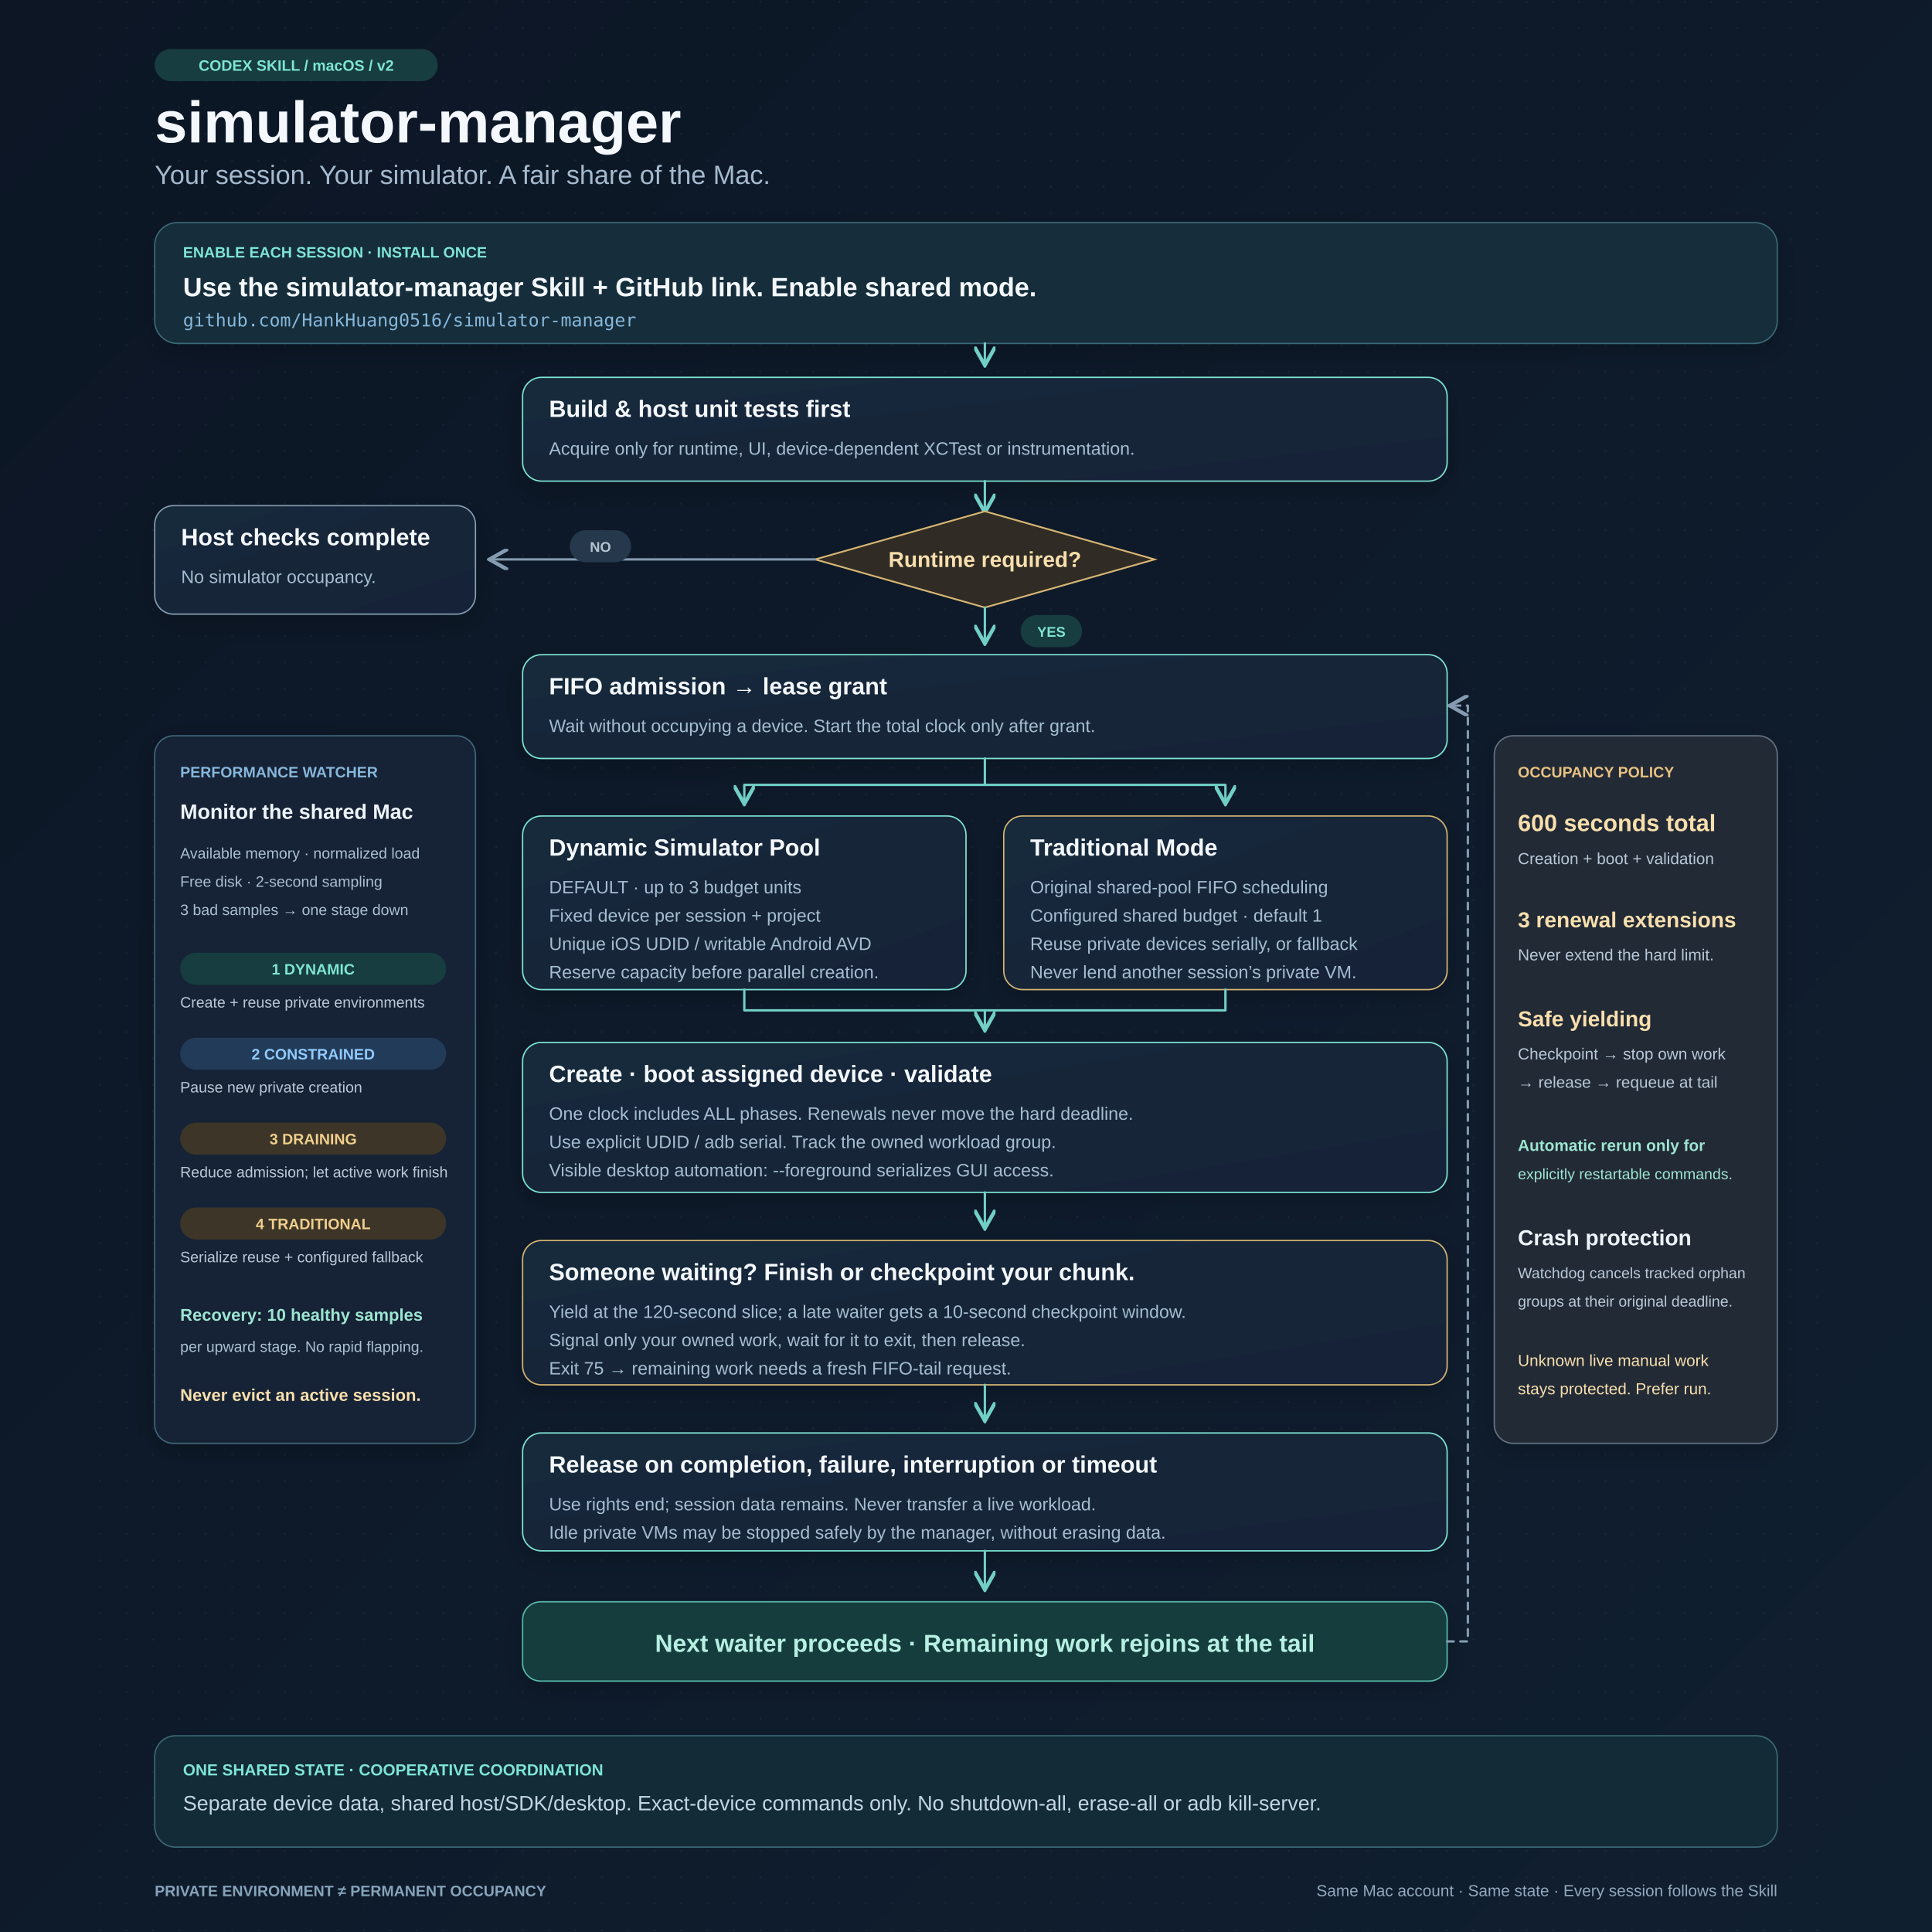
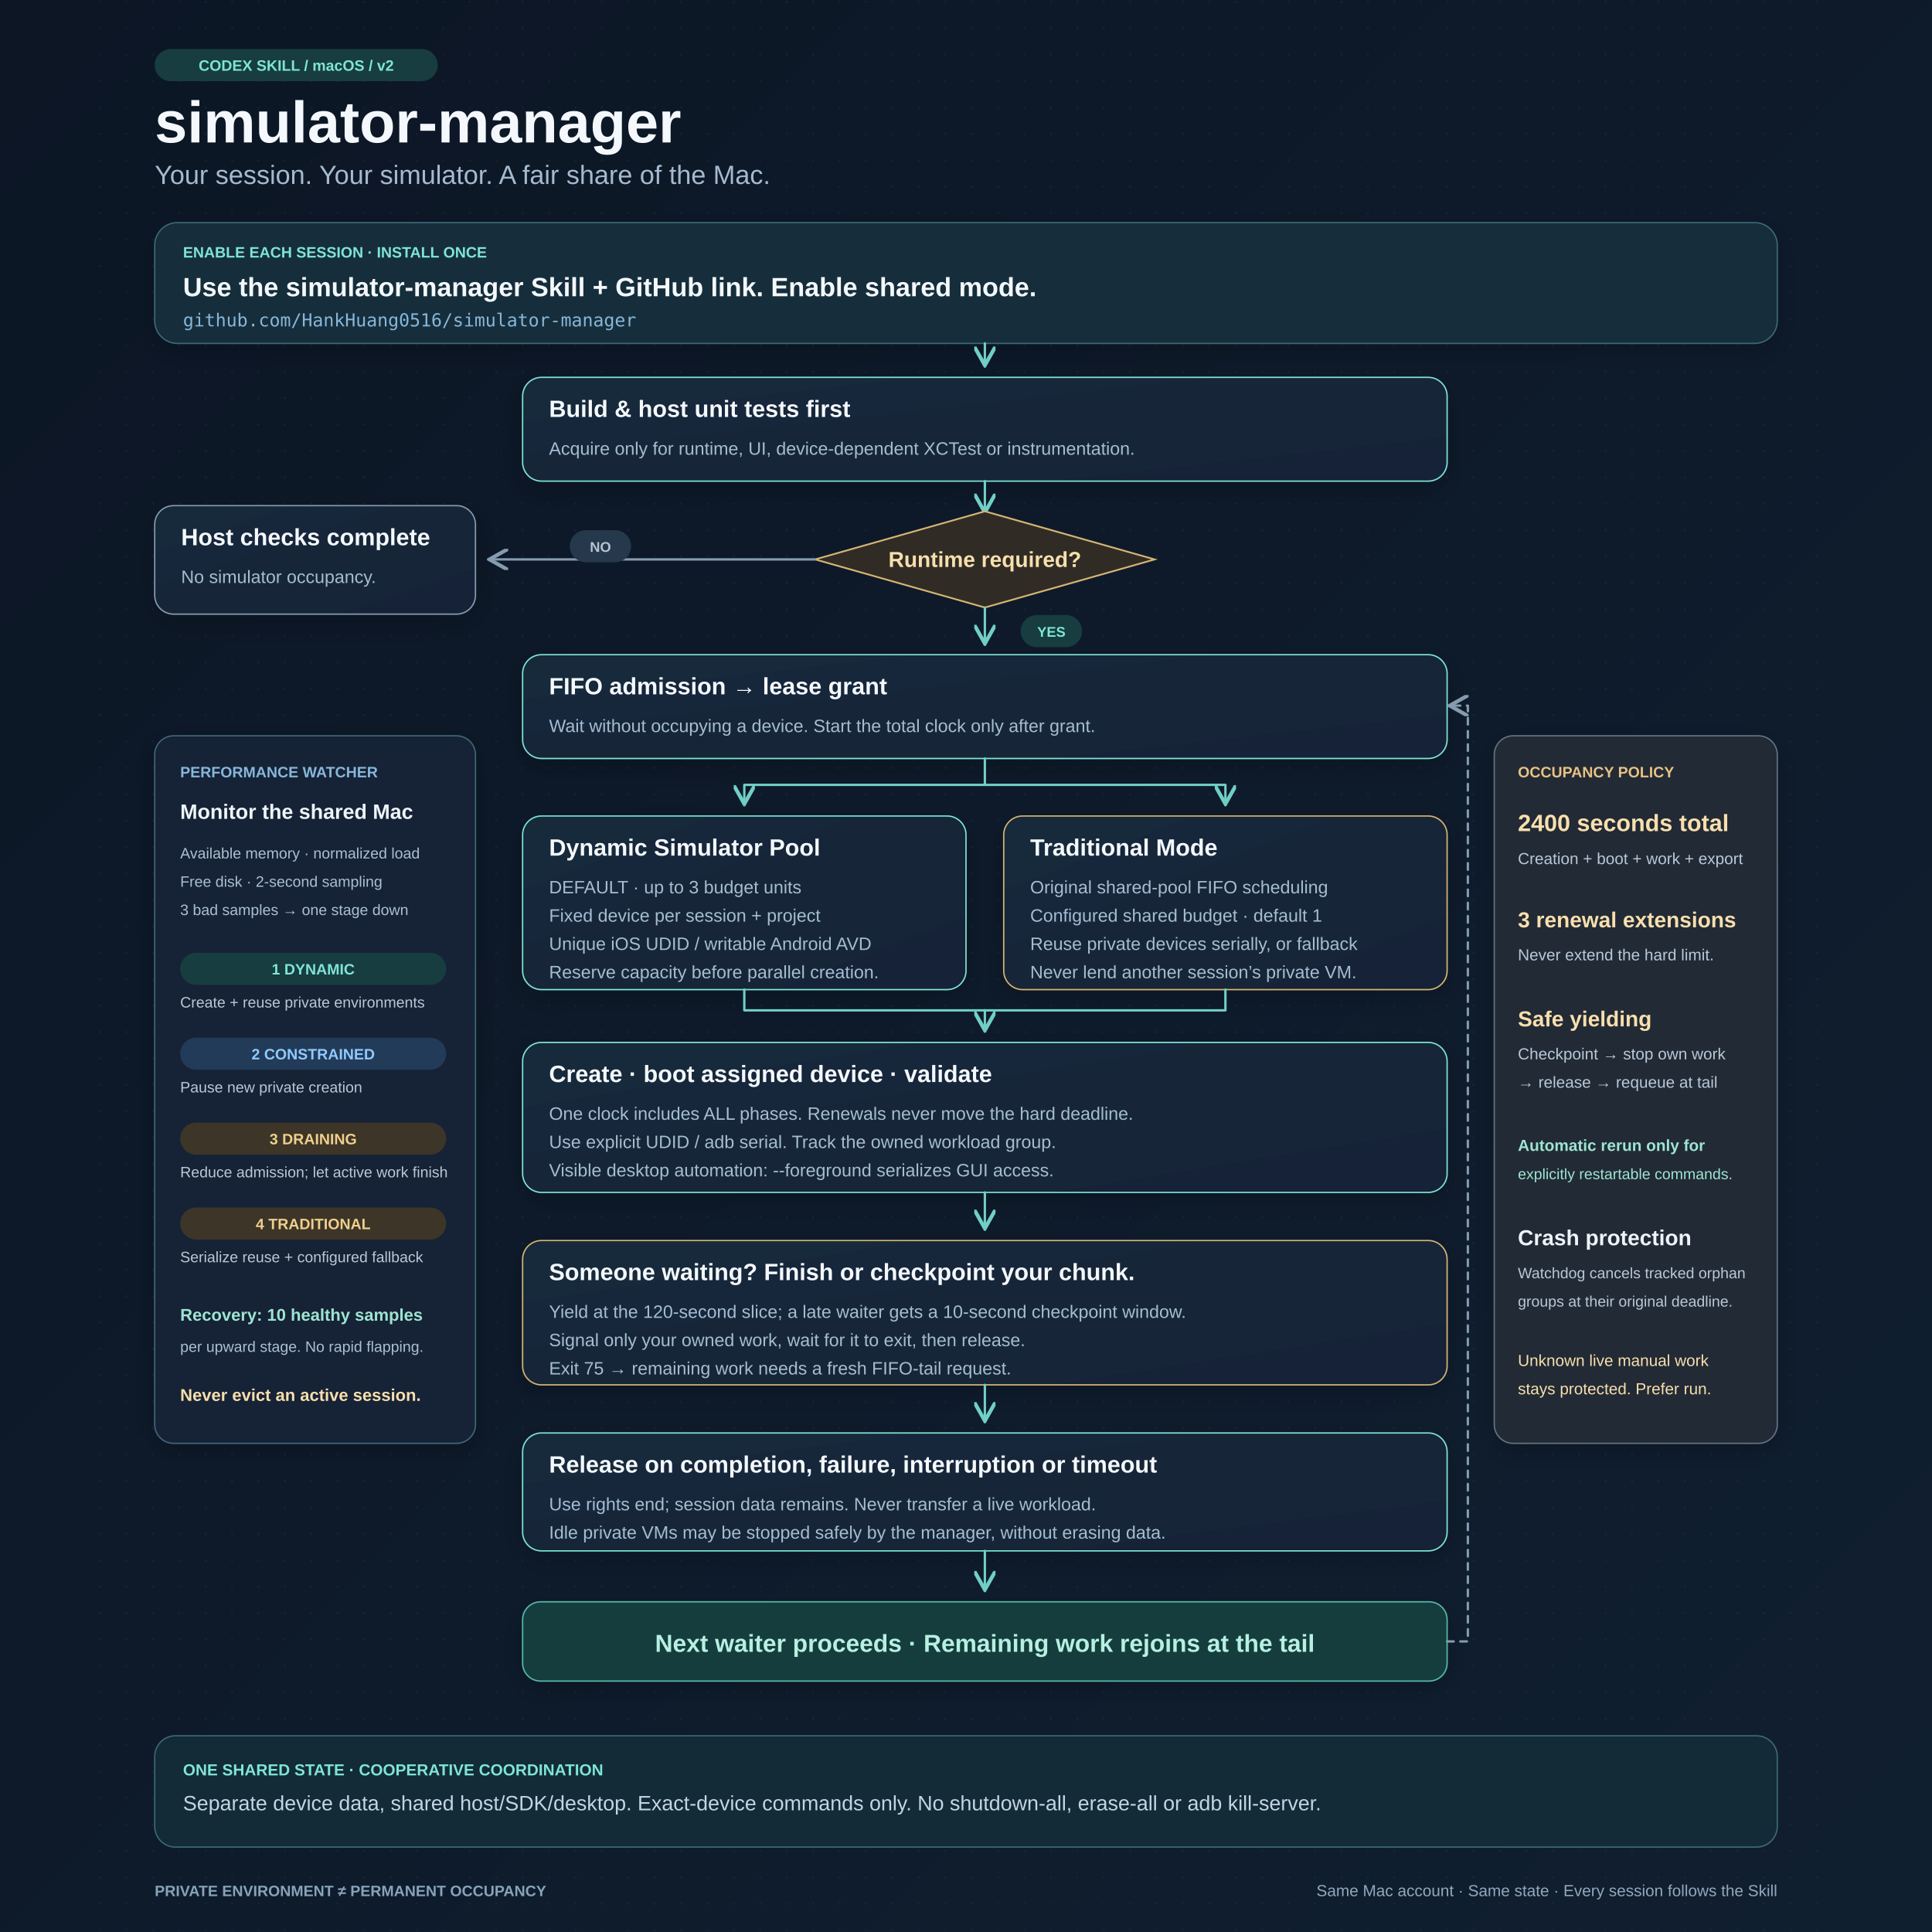
<svg xmlns="http://www.w3.org/2000/svg" width="2048" height="2048" viewBox="0 0 2048 2048" role="img" aria-labelledby="title desc">
  <defs>
    <linearGradient id="bg" x1="0" y1="0" x2="1" y2="1">
      <stop stop-color="#0c1625" />
      <stop offset="1" stop-color="#101f30" />
    </linearGradient>
    <linearGradient id="accent">
      <stop stop-color="#7ee5d5" />
      <stop offset="1" stop-color="#72b8ff" />
    </linearGradient>
    <linearGradient id="panel" x1="0" y1="0" x2="1" y2="1">
      <stop stop-color="#182a3b" />
      <stop offset="1" stop-color="#142337" />
    </linearGradient>
    <pattern id="dots" width="28" height="28" patternUnits="userSpaceOnUse">
      <circle cx="2" cy="2" r="1" fill="#32465b" opacity=".28" />
    </pattern>
    <filter id="shadow" x="-15%" y="-15%" width="130%" height="145%">
      <feDropShadow dx="0" dy="9" stdDeviation="14" flood-color="#000" flood-opacity=".20" />
    </filter>
    <marker id="arrow" markerWidth="9" markerHeight="9" refX="7.5" refY="4.5" orient="auto">
      <path d="M0 0L8 4.5L0 9" fill="none" stroke="#71cfc7" stroke-width="1.6" />
    </marker>
    <marker id="muted-arrow" markerWidth="9" markerHeight="9" refX="7.5" refY="4.5" orient="auto">
      <path d="M0 0L8 4.5L0 9" fill="none" stroke="#859bb0" stroke-width="1.6" />
    </marker>
    <style>text{font-family: -apple-system,BlinkMacSystemFont,'Segoe UI',Arial,sans-serif}.mono{font-family:'SFMono-Regular',Menlo,Consolas,monospace}</style>
  </defs>
  <rect width="2048" height="2048" fill="url(#bg)" />
  <g transform="translate(104 0)">
    <rect width="1840" height="2048" fill="url(#dots)" />
    <rect x="60" y="52" width="300" height="34" rx="17" fill="#173d40" stroke="none" stroke-width="1.4" />
    <text x="210.0" y="75" font-size="16" fill="#7ee5d5" font-weight="600" text-anchor="middle">CODEX SKILL  /  macOS  /  v2</text>
    <text x="60" y="151" font-size="62" fill="#f4f8fc" font-weight="750">simulator-manager</text>
    <text x="60" y="195" font-size="28" fill="#a5bace" font-weight="400">Your session. Your simulator. A fair share of the Mac.</text>
    <rect x="60" y="236" width="1720" height="128" rx="24" fill="#152d3b" stroke="#3c6874" stroke-width="1.4" filter="url(#shadow)" />
    <text x="90" y="273" font-size="16" fill="#7ee5d5" font-weight="750">ENABLE EACH SESSION · INSTALL ONCE</text>
    <text x="90" y="314" font-size="28" fill="#f4f8fc" font-weight="650">Use the simulator-manager Skill + GitHub link. Enable shared mode.</text>
    <text x="90" y="346" font-size="19" fill="#87b7db" font-weight="400" class="mono">github.com/HankHuang0516/simulator-manager</text>
    <rect x="450" y="400" width="980" height="110" rx="20" fill="url(#panel)" stroke="#7ee5d5" stroke-width="1.4" filter="url(#shadow)" />
    <text x="478" y="442" font-size="25" fill="#f4f8fc" font-weight="650">Build &amp; host unit tests first</text>
    <text x="478" y="482" font-size="19" fill="#a5bdd1" font-weight="400">Acquire only for runtime, UI, device-dependent XCTest or instrumentation.</text>
    <path d="M940 364 V386" fill="none" stroke="#71cfc7" stroke-width="2.5" stroke-linecap="round" stroke-linejoin="round" marker-end="url(#arrow)" />
    <path d="M940 510 V542" fill="none" stroke="#71cfc7" stroke-width="2.5" stroke-linecap="round" stroke-linejoin="round" marker-end="url(#arrow)" />
    <path d="M940 542 L1120 593 L940 644 L760 593 Z" fill="#302c25" stroke="#d6b573" stroke-width="1.8" />
    <text x="940" y="601" font-size="23" fill="#f8dfad" font-weight="650" text-anchor="middle">Runtime required?</text>
    <rect x="60" y="536" width="340" height="115" rx="20" fill="url(#panel)" stroke="#859bb0" stroke-width="1.4" filter="url(#shadow)" />
    <text x="88" y="578" font-size="25" fill="#f4f8fc" font-weight="650">Host checks complete</text>
    <text x="88" y="618" font-size="19" fill="#a5bdd1" font-weight="400">No simulator occupancy.</text>
    <path d="M760 593 H416" fill="none" stroke="#859bb0" stroke-width="2.5" stroke-linecap="round" stroke-linejoin="round" marker-end="url(#muted-arrow)" />
    <rect x="500" y="562" width="65" height="34" rx="17" fill="#26384b" stroke="none" stroke-width="1.4" />
    <text x="532.5" y="585" font-size="15" fill="#b5c4d2" font-weight="600" text-anchor="middle">NO</text>
    <path d="M940 644 V681" fill="none" stroke="#71cfc7" stroke-width="2.5" stroke-linecap="round" stroke-linejoin="round" marker-end="url(#arrow)" />
    <rect x="978" y="652" width="65" height="34" rx="17" fill="#173d40" stroke="none" stroke-width="1.4" />
    <text x="1010.5" y="675" font-size="15" fill="#7ee5d5" font-weight="600" text-anchor="middle">YES</text>
    <rect x="450" y="694" width="980" height="110" rx="20" fill="url(#panel)" stroke="#7ee5d5" stroke-width="1.4" filter="url(#shadow)" />
    <text x="478" y="736" font-size="25" fill="#f4f8fc" font-weight="650">FIFO admission → lease grant</text>
    <text x="478" y="776" font-size="19" fill="#a5bdd1" font-weight="400">Wait without occupying a device. Start the total clock only after grant.</text>
    <path d="M940 804 V832 H685 V851" fill="none" stroke="#71cfc7" stroke-width="2.5" stroke-linecap="round" stroke-linejoin="round" marker-end="url(#arrow)" />
    <path d="M940 832 H1195 V851" fill="none" stroke="#71cfc7" stroke-width="2.5" stroke-linecap="round" stroke-linejoin="round" marker-end="url(#arrow)" />
    <rect x="450" y="865" width="470" height="184" rx="20" fill="url(#panel)" stroke="#7ee5d5" stroke-width="1.4" filter="url(#shadow)" />
    <text x="478" y="907" font-size="25" fill="#f4f8fc" font-weight="650">Dynamic Simulator Pool</text>
    <text x="478" y="947" font-size="19" fill="#a5bdd1" font-weight="400">DEFAULT · up to 3 budget units</text>
    <text x="478" y="977" font-size="19" fill="#a5bdd1" font-weight="400">Fixed device per session + project</text>
    <text x="478" y="1007" font-size="19" fill="#a5bdd1" font-weight="400">Unique iOS UDID / writable Android AVD</text>
    <text x="478" y="1037" font-size="19" fill="#a5bdd1" font-weight="400">Reserve capacity before parallel creation.</text>
    <rect x="960" y="865" width="470" height="184" rx="20" fill="url(#panel)" stroke="#d6b573" stroke-width="1.4" filter="url(#shadow)" />
    <text x="988" y="907" font-size="25" fill="#f4f8fc" font-weight="650">Traditional Mode</text>
    <text x="988" y="947" font-size="19" fill="#a5bdd1" font-weight="400">Original shared-pool FIFO scheduling</text>
    <text x="988" y="977" font-size="19" fill="#a5bdd1" font-weight="400">Configured shared budget · default 1</text>
    <text x="988" y="1007" font-size="19" fill="#a5bdd1" font-weight="400">Reuse private devices serially, or fallback</text>
    <text x="988" y="1037" font-size="19" fill="#a5bdd1" font-weight="400">Never lend another session’s private VM.</text>
    <path d="M685 1049 V1071 H940" fill="none" stroke="#71cfc7" stroke-width="2.5" stroke-linecap="round" stroke-linejoin="round" />
    <path d="M1195 1049 V1071 H940" fill="none" stroke="#71cfc7" stroke-width="2.5" stroke-linecap="round" stroke-linejoin="round" />
    <path d="M940 1071 V1091" fill="none" stroke="#71cfc7" stroke-width="2.5" stroke-linecap="round" stroke-linejoin="round" marker-end="url(#arrow)" />
    <rect x="450" y="1105" width="980" height="159" rx="20" fill="url(#panel)" stroke="#7ee5d5" stroke-width="1.4" filter="url(#shadow)" />
    <text x="478" y="1147" font-size="25" fill="#f4f8fc" font-weight="650">Create · boot assigned device · validate</text>
    <text x="478" y="1187" font-size="19" fill="#a5bdd1" font-weight="400">One clock includes ALL phases. Renewals never move the hard deadline.</text>
    <text x="478" y="1217" font-size="19" fill="#a5bdd1" font-weight="400">Use explicit UDID / adb serial. Track the owned workload group.</text>
    <text x="478" y="1247" font-size="19" fill="#a5bdd1" font-weight="400">Visible desktop automation: --foreground serializes GUI access.</text>
    <path d="M940 1264 V1301" fill="none" stroke="#71cfc7" stroke-width="2.5" stroke-linecap="round" stroke-linejoin="round" marker-end="url(#arrow)" />
    <rect x="450" y="1315" width="980" height="153" rx="20" fill="url(#panel)" stroke="#d6b573" stroke-width="1.4" filter="url(#shadow)" />
    <text x="478" y="1357" font-size="25" fill="#f4f8fc" font-weight="650">Someone waiting? Finish or checkpoint your chunk.</text>
    <text x="478" y="1397" font-size="19" fill="#a5bdd1" font-weight="400">Yield at the 120-second slice; a late waiter gets a 10-second checkpoint window.</text>
    <text x="478" y="1427" font-size="19" fill="#a5bdd1" font-weight="400">Signal only your owned work, wait for it to exit, then release.</text>
    <text x="478" y="1457" font-size="19" fill="#a5bdd1" font-weight="400">Exit 75 → remaining work needs a fresh FIFO-tail request.</text>
    <path d="M940 1468 V1505" fill="none" stroke="#71cfc7" stroke-width="2.5" stroke-linecap="round" stroke-linejoin="round" marker-end="url(#arrow)" />
    <rect x="450" y="1519" width="980" height="125" rx="20" fill="url(#panel)" stroke="#7ee5d5" stroke-width="1.4" filter="url(#shadow)" />
    <text x="478" y="1561" font-size="25" fill="#f4f8fc" font-weight="650">Release on completion, failure, interruption or timeout</text>
    <text x="478" y="1601" font-size="19" fill="#a5bdd1" font-weight="400">Use rights end; session data remains. Never transfer a live workload.</text>
    <text x="478" y="1631" font-size="19" fill="#a5bdd1" font-weight="400">Idle private VMs may be stopped safely by the manager, without erasing data.</text>
    <path d="M940 1644 V1684" fill="none" stroke="#71cfc7" stroke-width="2.5" stroke-linecap="round" stroke-linejoin="round" marker-end="url(#arrow)" />
    <rect x="450" y="1698" width="980" height="84" rx="19" fill="#143e3c" stroke="#58b8a9" stroke-width="1.4" filter="url(#shadow)" />
    <text x="940" y="1751" font-size="26" fill="#b6f0e2" font-weight="650" text-anchor="middle">Next waiter proceeds · Remaining work rejoins at the tail</text>
    <path d="M1430 1740 H1452 V748 H1434" fill="none" stroke="#859bb0" stroke-width="2.5" stroke-linecap="round" stroke-linejoin="round" stroke-dasharray="7 7" marker-end="url(#muted-arrow)" />
    <rect x="60" y="780" width="340" height="750" rx="20" fill="#142335" stroke="#416578" stroke-width="1.4" filter="url(#shadow)" />
    <text x="87" y="824" font-size="16" fill="#87b7db" font-weight="750">PERFORMANCE WATCHER</text>
    <text x="87" y="868" font-size="22" fill="#eef5fa" font-weight="650">Monitor the shared Mac</text>
    <text x="87" y="910" font-size="16" fill="#aac0d0" font-weight="400">Available memory · normalized load</text>
    <text x="87" y="940" font-size="16" fill="#aac0d0" font-weight="400">Free disk · 2-second sampling</text>
    <text x="87" y="970" font-size="16" fill="#aac0d0" font-weight="400">3 bad samples → one stage down</text>
    <rect x="87" y="1010" width="282" height="34" rx="17" fill="#173d40" stroke="none" stroke-width="1.4" />
    <text x="228.0" y="1033" font-size="16" fill="#7ee5d5" font-weight="600" text-anchor="middle">1  DYNAMIC</text>
    <rect x="87" y="1100" width="282" height="34" rx="17" fill="#223b58" stroke="none" stroke-width="1.4" />
    <text x="228.0" y="1123" font-size="16" fill="#91caff" font-weight="600" text-anchor="middle">2  CONSTRAINED</text>
    <rect x="87" y="1190" width="282" height="34" rx="17" fill="#3c3528" stroke="none" stroke-width="1.4" />
    <text x="228.0" y="1213" font-size="16" fill="#f1cf8d" font-weight="600" text-anchor="middle">3  DRAINING</text>
    <rect x="87" y="1280" width="282" height="34" rx="17" fill="#3c3528" stroke="none" stroke-width="1.4" />
    <text x="228.0" y="1303" font-size="16" fill="#f1cf8d" font-weight="600" text-anchor="middle">4  TRADITIONAL</text>
    <text x="87" y="1068" font-size="16" fill="#b8c8d8" font-weight="400">Create + reuse private environments</text>
    <text x="87" y="1158" font-size="16" fill="#b8c8d8" font-weight="400">Pause new private creation</text>
    <text x="87" y="1248" font-size="16" fill="#b8c8d8" font-weight="400">Reduce admission; let active work finish</text>
    <text x="87" y="1338" font-size="16" fill="#b8c8d8" font-weight="400">Serialize reuse + configured fallback</text>
    <text x="87" y="1400" font-size="18" fill="#9de5d2" font-weight="650">Recovery: 10 healthy samples</text>
    <text x="87" y="1433" font-size="16" fill="#aac0d0" font-weight="400">per upward stage. No rapid flapping.</text>
    <text x="87" y="1485" font-size="18" fill="#f8dfad" font-weight="650">Never evict an active session.</text>
    <rect x="1480" y="780" width="300" height="750" rx="20" fill="#202936" stroke="#647181" stroke-width="1.4" filter="url(#shadow)" />
    <text x="1505" y="824" font-size="16" fill="#e9c283" font-weight="750">OCCUPANCY POLICY</text>
-     <text x="1505" y="881" font-size="25" fill="#f8dfad" font-weight="650">600 seconds total</text>
-     <text x="1505" y="916" font-size="17" fill="#b8c8d8" font-weight="400">Creation + boot + validation</text>
+     <text x="1505" y="881" font-size="25" fill="#f8dfad" font-weight="650">2400 seconds total</text>
+     <text x="1505" y="916" font-size="17" fill="#b8c8d8" font-weight="400">Creation + boot + work + export</text>
    <text x="1505" y="983" font-size="23" fill="#f8dfad" font-weight="650">3 renewal extensions</text>
    <text x="1505" y="1018" font-size="17" fill="#b8c8d8" font-weight="400">Never extend the hard limit.</text>
    <text x="1505" y="1088" font-size="23" fill="#f8dfad" font-weight="650">Safe yielding</text>
    <text x="1505" y="1123" font-size="17" fill="#b8c8d8" font-weight="400">Checkpoint → stop own work</text>
    <text x="1505" y="1153" font-size="17" fill="#b8c8d8" font-weight="400">→ release → requeue at tail</text>
    <text x="1505" y="1220" font-size="17" fill="#9de5d2" font-weight="650">Automatic rerun only for</text>
    <text x="1505" y="1250" font-size="16" fill="#9de5d2" font-weight="400">explicitly restartable commands.</text>
    <text x="1505" y="1320" font-size="23" fill="#eef5fa" font-weight="650">Crash protection</text>
    <text x="1505" y="1355" font-size="16" fill="#b8c8d8" font-weight="400">Watchdog cancels tracked orphan</text>
    <text x="1505" y="1385" font-size="16" fill="#b8c8d8" font-weight="400">groups at their original deadline.</text>
    <text x="1505" y="1448" font-size="17" fill="#f8dfad" font-weight="400">Unknown live manual work</text>
    <text x="1505" y="1478" font-size="17" fill="#f8dfad" font-weight="400">stays protected. Prefer run.</text>
    <rect x="60" y="1840" width="1720" height="118" rx="22" fill="#132b36" stroke="#3c6874" stroke-width="1.4" />
    <text x="90" y="1882" font-size="17" fill="#7ee5d5" font-weight="750">ONE SHARED STATE · COOPERATIVE COORDINATION</text>
    <text x="90" y="1919" font-size="22" fill="#c3d5e4" font-weight="400">Separate device data, shared host/SDK/desktop. Exact-device commands only. No shutdown-all, erase-all or adb kill-server.</text>
    <text x="60" y="2010" font-size="16" fill="#87a4ba" font-weight="650">PRIVATE ENVIRONMENT ≠ PERMANENT OCCUPANCY</text>
    <text x="1780" y="2010" font-size="17" fill="#91a8bd" font-weight="400" text-anchor="end">Same Mac account · Same state · Every session follows the Skill</text>
  </g>
</svg>
